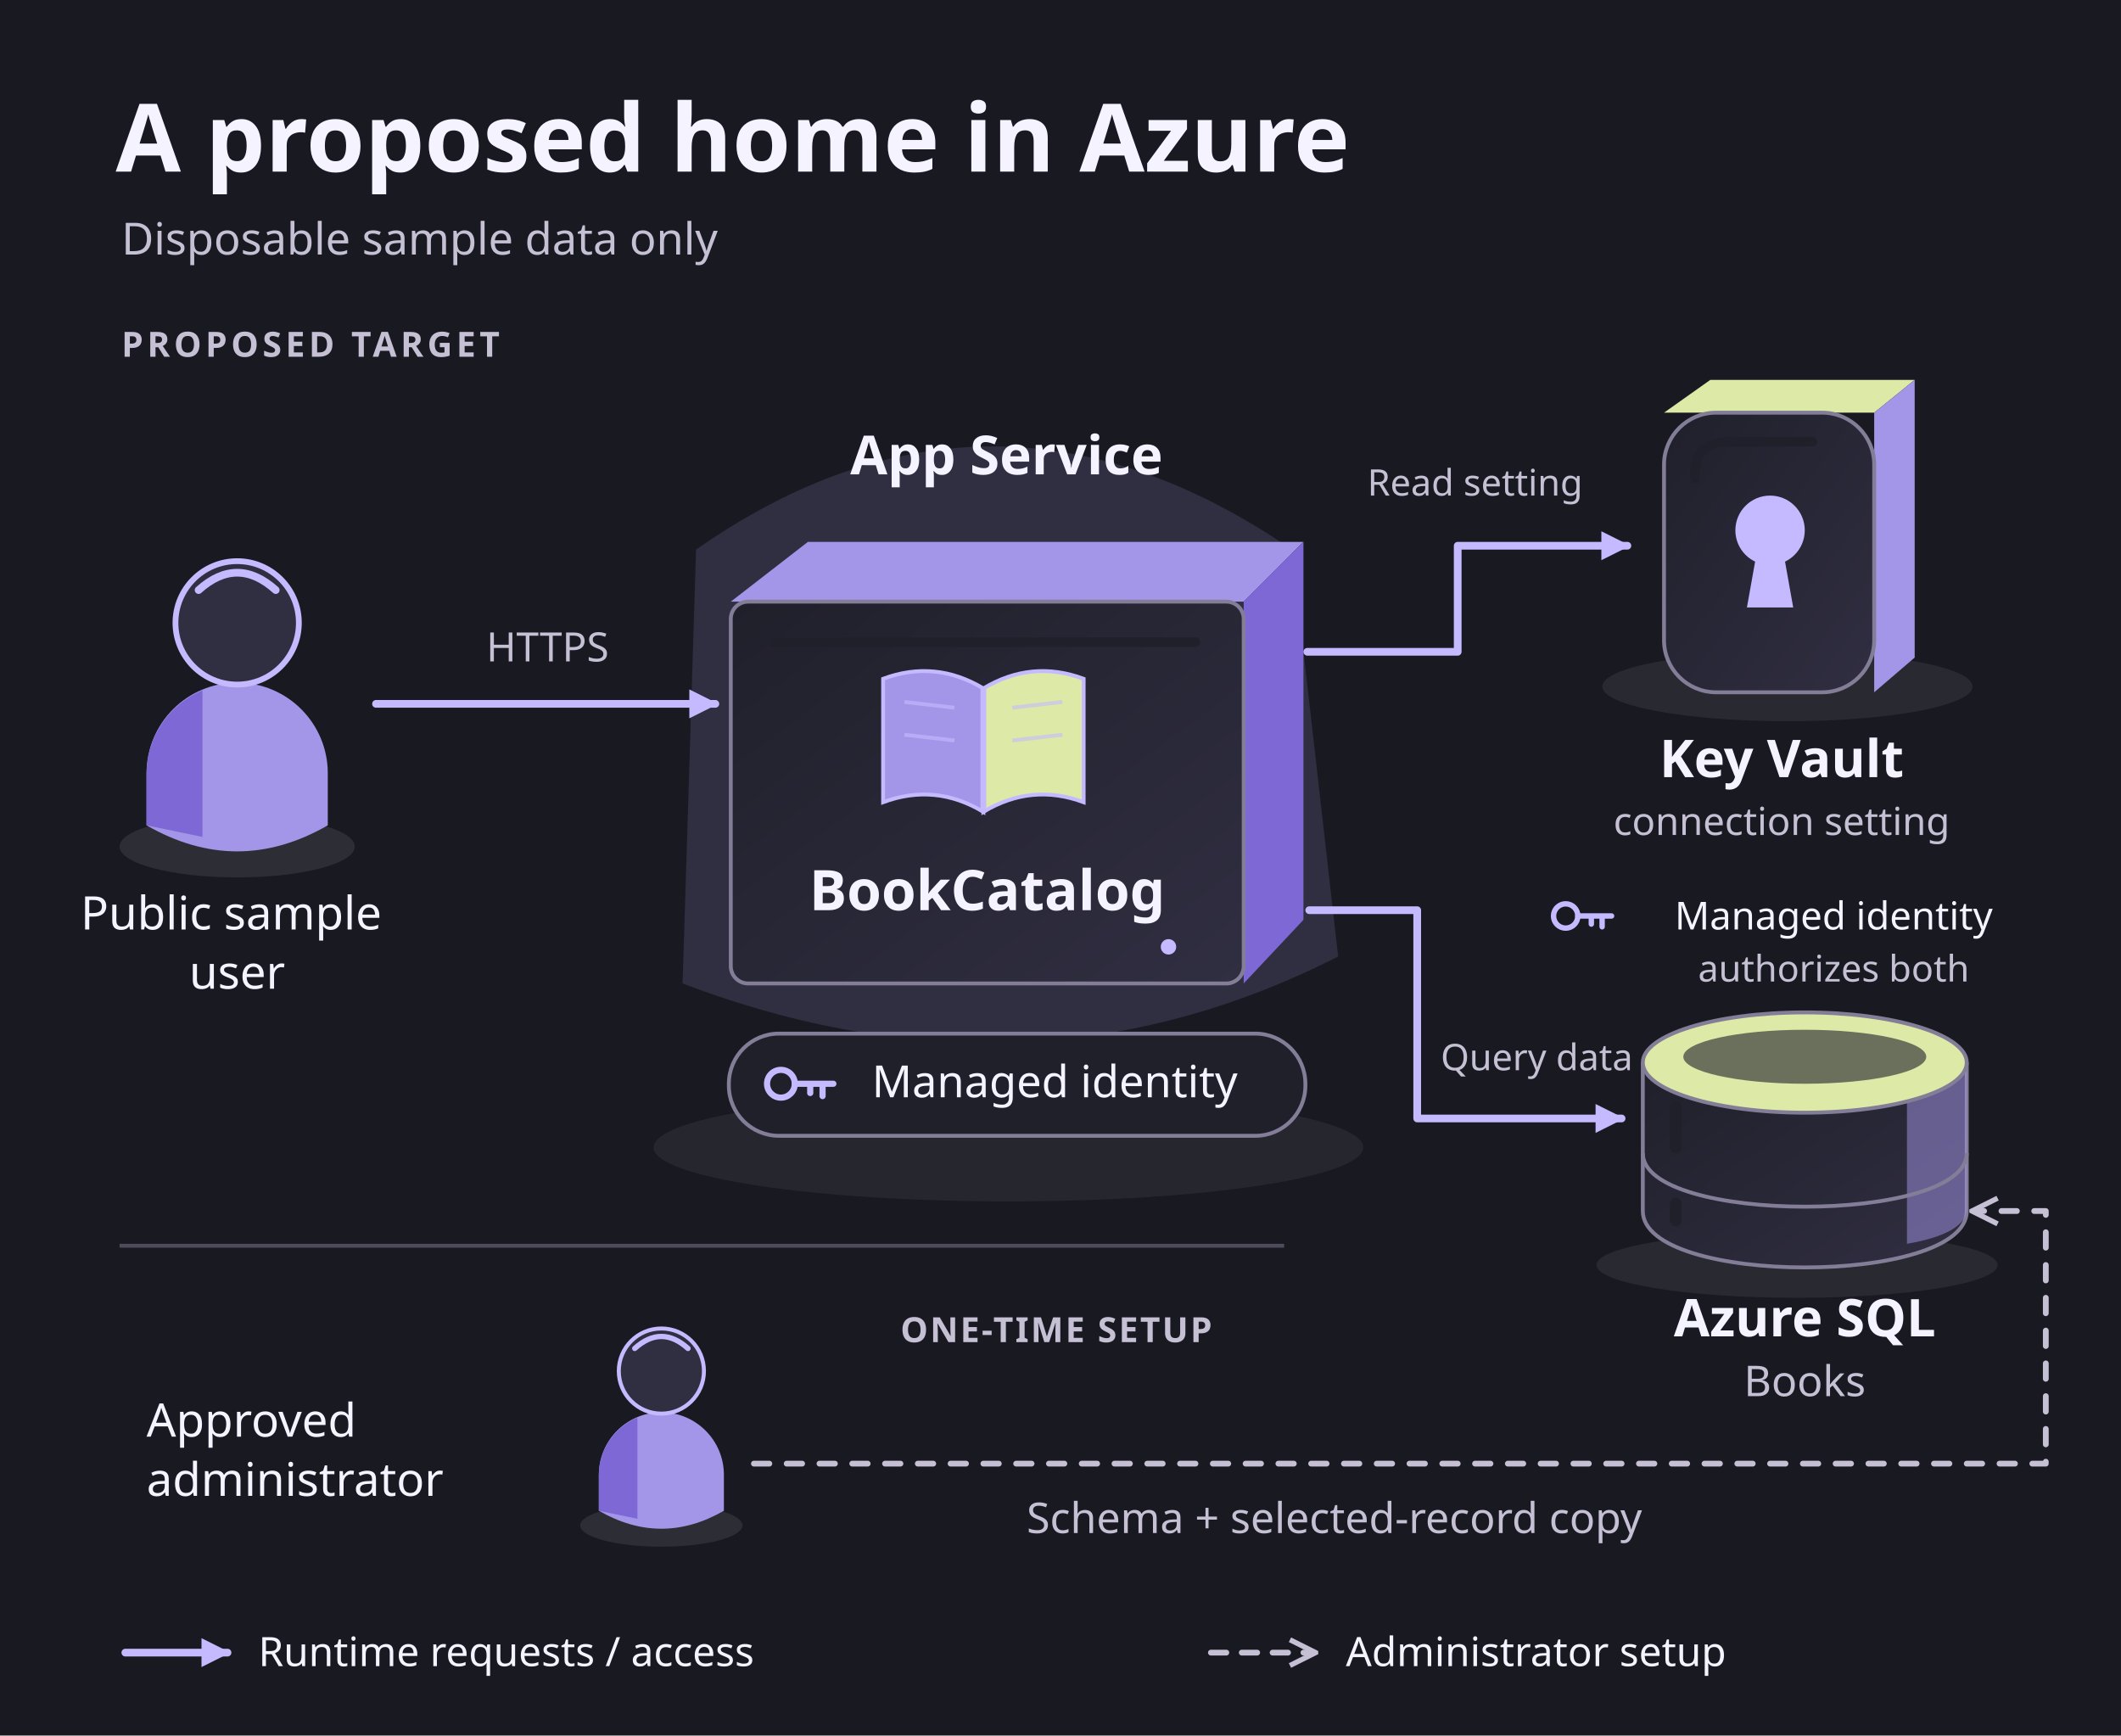
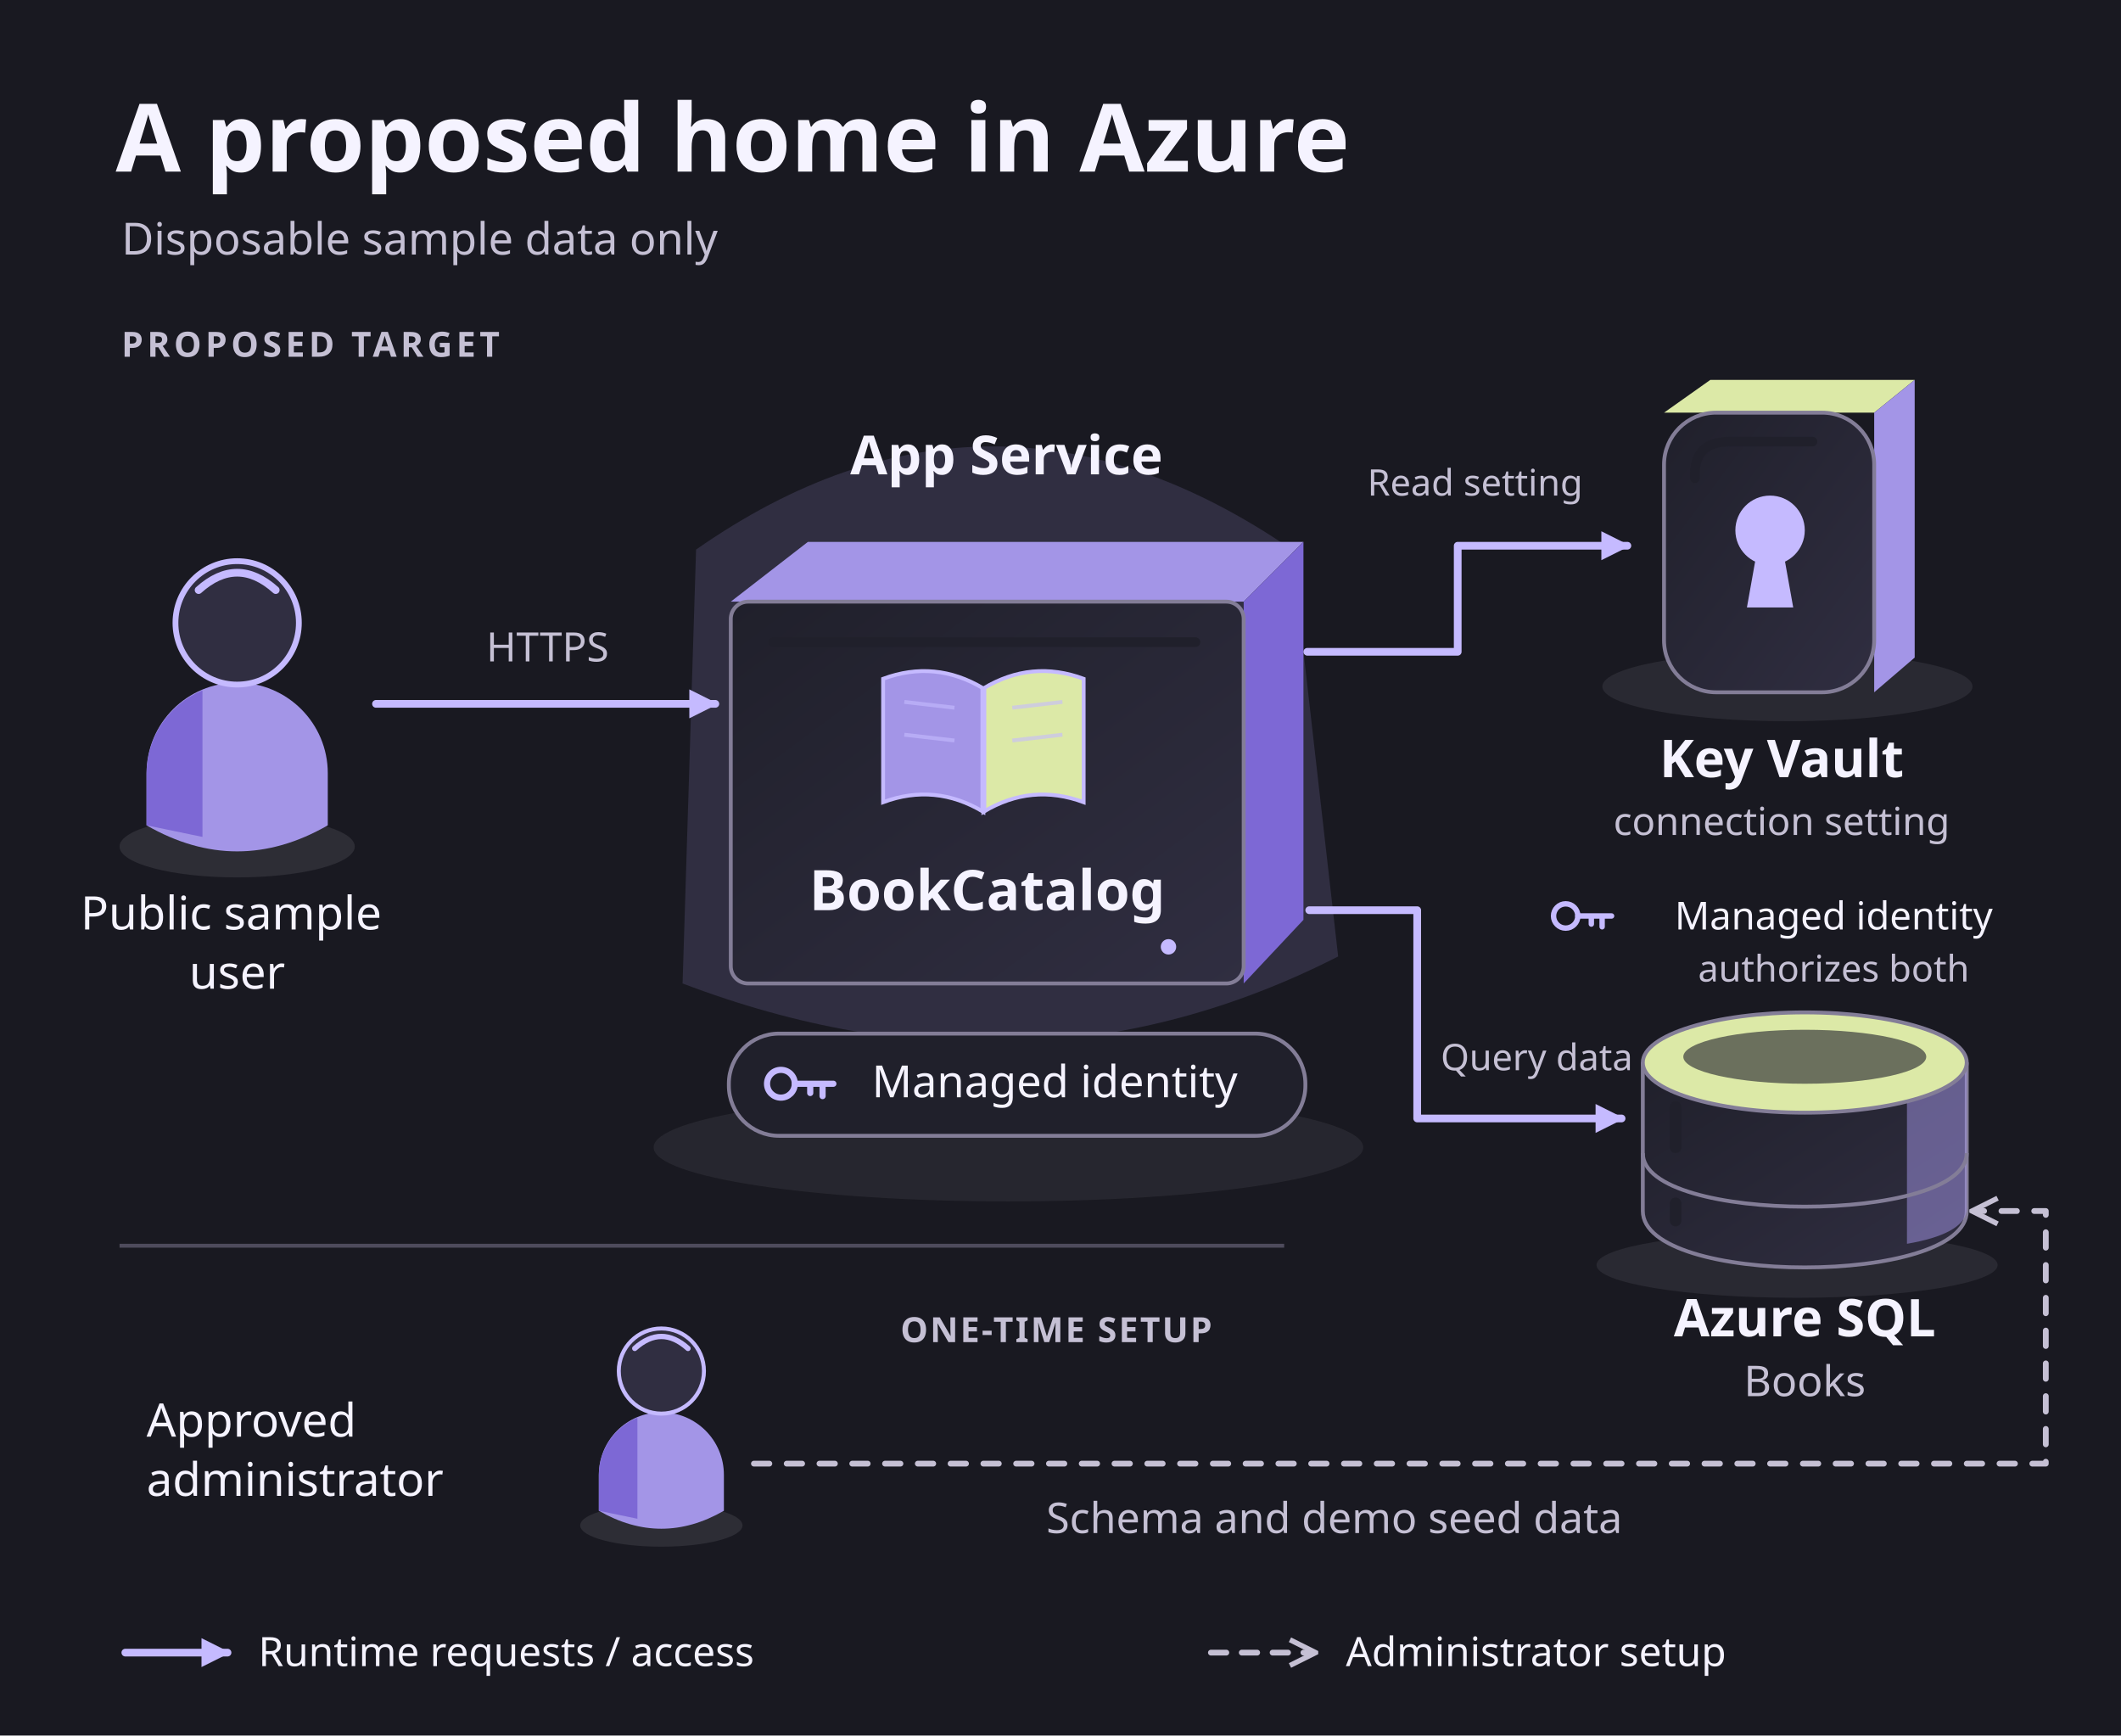
<svg xmlns="http://www.w3.org/2000/svg" width="1100" height="900" viewBox="0 0 1100 900" role="img" aria-labelledby="illustration-azure-dark-title illustration-azure-dark-desc" data-illustration="azure" data-era="2020s" data-theme="dark">
  <defs>
    <marker id="illustration-azure-dark-arrow" viewBox="0 0 12 12" refX="10" refY="6" markerWidth="18" markerHeight="18" markerUnits="userSpaceOnUse" orient="auto-start-reverse">
      <path d="M1 1L11 6 1 11Z" fill="#c5baff" />
    </marker>
    <marker id="illustration-azure-dark-return" viewBox="0 0 12 12" refX="10" refY="6" markerWidth="16" markerHeight="16" markerUnits="userSpaceOnUse" orient="auto-start-reverse">
      <path d="M1 1L11 6 1 11" fill="none" stroke="#c5c0d4" stroke-width="2" />
    </marker>
    <marker id="illustration-azure-dark-trail" viewBox="0 0 12 12" refX="10" refY="6" markerWidth="18" markerHeight="18" markerUnits="userSpaceOnUse" orient="auto">
      <path d="M1 1L11 6 1 11Z" fill="#20202b" />
    </marker>
    <linearGradient id="illustration-azure-dark-sculpture" x1="0" y1="0" x2="1" y2="1">
      <stop stop-color="#20202b" />
      <stop offset="1" stop-color="#302e41" />
    </linearGradient>
  </defs>
  <rect width="1100" height="900" fill="#191921" />
  <text x="60" y="89" fill="#f5f3ff" font-size="49" font-weight="700" text-anchor="start" font-family="Trebuchet MS, Verdana, sans-serif" letter-spacing="0">
    <tspan x="60" dy="0">A proposed home in Azure</tspan>
  </text>
  <text x="63" y="132" fill="#c5c0d4" font-size="23" font-weight="400" text-anchor="start" font-family="Trebuchet MS, Verdana, sans-serif" letter-spacing="0">
    <tspan x="63" dy="0">Disposable sample data only</tspan>
  </text>
  <text x="63" y="185" fill="#c5c0d4" font-size="18" font-weight="700" text-anchor="start" font-family="Trebuchet MS, Verdana, sans-serif" letter-spacing="2">
    <tspan x="63" dy="0">PROPOSED TARGET</tspan>
  </text>
  <path d="M361 285Q514 178 670 285L694 496Q533 578 354 510Z" fill="#302e41" />
  <ellipse cx="523" cy="595" rx="184" ry="28" fill="#f5f3ff" opacity=".065" />
  <ellipse cx="927" cy="356" rx="96" ry="18" fill="#f5f3ff" opacity=".075" />
  <ellipse cx="932" cy="656" rx="104" ry="17" fill="#f5f3ff" opacity=".075" />
  <g transform="translate(123 352) scale(1)">
    <ellipse cx="0" cy="87" rx="61" ry="16" fill="#f5f3ff" opacity=".09" />
    <path d="M-47 76V49a47 47 0 0 1 94 0v27Q0 103-47 76Z" fill="#a395e7" />
    <path d="M-47 76V49a47 47 0 0 1 29-43v76Z" fill="#7d68d5" />
    <circle cy="-29" r="32" fill="#302e41" stroke="#c5baff" stroke-width="3" />
    <path d="M-20-46Q0-64 20-46" fill="none" stroke="#c5baff" stroke-width="4" stroke-linecap="round" />
  </g>
  <text x="123" y="482" fill="#f5f3ff" font-size="24" font-weight="400" text-anchor="middle" font-family="Trebuchet MS, Verdana, sans-serif" letter-spacing="0">
    <tspan x="123" dy="0">Public sample</tspan>
    <tspan x="123" dy="30.72">user</tspan>
  </text>
  <path d="M195 365H371" fill="none" stroke="#c5baff" stroke-width="4" stroke-linecap="round" stroke-linejoin="round" opacity="1" marker-end="url(#illustration-azure-dark-arrow)" />
  <text x="284" y="343" fill="#c5c0d4" font-size="21" font-weight="400" text-anchor="middle" font-family="Trebuchet MS, Verdana, sans-serif" letter-spacing="0">
    <tspan x="284" dy="0">HTTPS</tspan>
  </text>
  <text x="522" y="246" fill="#f5f3ff" font-size="28" font-weight="700" text-anchor="middle" font-family="Trebuchet MS, Verdana, sans-serif" letter-spacing="0">
    <tspan x="522" dy="0">App Service</tspan>
  </text>
  <g>
    <path d="M379 312L419 281H676L645 312Z" fill="#a395e7" />
    <path d="M645 312L676 281V477L645 510Z" fill="#7d68d5" />
    <rect x="379" y="312" width="266" height="198" rx="9" fill="url(#illustration-azure-dark-sculpture)" stroke="#837d97" stroke-width="2" />
    <path d="M401 333H620" stroke="#20202b" stroke-width="5" stroke-linecap="round" />
    <g transform="translate(510 374)">
      <path d="M-52-22Q-25-32 0-17V47Q-25 32-52 42Z" fill="#a395e7" stroke="#c5baff" stroke-width="2" />
      <path d="M0-17Q25-32 52-22V42Q25 32 0 47Z" fill="#dce9a7" stroke="#c5baff" stroke-width="2" />
      <path d="M0-17V47" stroke="#c5baff" stroke-width="3" />
      <path d="M-41-10l26 3m-26 14l26 3M15-7l26-3M15 10l26-3" stroke="#c5baff" stroke-width="2" opacity=".6" />
    </g>
    <text x="512" y="472" fill="#f5f3ff" font-size="29" font-weight="700" text-anchor="middle" font-family="Trebuchet MS, Verdana, sans-serif" letter-spacing="0">
      <tspan x="512" dy="0">BookCatalog</tspan>
    </text>
    <circle cx="606" cy="491" r="4" fill="#c5baff" />
    <rect x="378" y="536" width="299" height="53" rx="26" fill="#20202b" stroke="#837d97" stroke-width="2" />
    <g transform="translate(405 562) scale(0.8)" fill="none" stroke="#c5baff" stroke-width="4" stroke-linecap="round" stroke-linejoin="round">
      <circle cx="0" cy="0" r="9" />
      <path d="M9 0h25m-7 0v8m-8-8v6" />
    </g>
    <text x="547" y="569" fill="#f5f3ff" font-size="23" font-weight="400" text-anchor="middle" font-family="Trebuchet MS, Verdana, sans-serif" letter-spacing="0">
      <tspan x="547" dy="0">Managed identity</tspan>
    </text>
  </g>
  <path d="M678 338H756V283H844" fill="none" stroke="#c5baff" stroke-width="4" stroke-linecap="round" stroke-linejoin="round" opacity="1" marker-end="url(#illustration-azure-dark-arrow)" />
  <text x="765" y="257" fill="#c5c0d4" font-size="19" font-weight="400" text-anchor="middle" font-family="Trebuchet MS, Verdana, sans-serif" letter-spacing="0">
    <tspan x="765" dy="0">Read setting</tspan>
  </text>
  <g transform="translate(928 272)">
    <path d="M-65-58L-41-75H65L44-58Z" fill="#dce9a7" />
    <path d="M44-58L65-75V69L44 87Z" fill="#a395e7" />
    <rect x="-65" y="-58" width="109" height="145" rx="27" fill="url(#illustration-azure-dark-sculpture)" stroke="#837d97" stroke-width="2" />
    <path d="M-49-24Q-50-43-31-43H12" stroke="#20202b" stroke-width="5" fill="none" stroke-linecap="round" />
    <circle cx="-10" cy="3" r="18" fill="#c5baff" />
    <path d="M-17 15h14l5 28h-24Z" fill="#c5baff" />
  </g>
  <text x="924" y="403" fill="#f5f3ff" font-size="27" font-weight="700" text-anchor="middle" font-family="Trebuchet MS, Verdana, sans-serif" letter-spacing="0">
    <tspan x="924" dy="0">Key Vault</tspan>
  </text>
  <text x="924" y="433" fill="#c5c0d4" font-size="20" font-weight="400" text-anchor="middle" font-family="Trebuchet MS, Verdana, sans-serif" letter-spacing="0">
    <tspan x="924" dy="0">connection setting</tspan>
  </text>
  <path d="M679 472H735V580H841" fill="none" stroke="#c5baff" stroke-width="4" stroke-linecap="round" stroke-linejoin="round" opacity="1" marker-end="url(#illustration-azure-dark-arrow)" />
  <text x="797" y="555" fill="#c5c0d4" font-size="19" font-weight="400" text-anchor="middle" font-family="Trebuchet MS, Verdana, sans-serif" letter-spacing="0">
    <tspan x="797" dy="0">Query data</tspan>
  </text>
  <g transform="translate(812 475) scale(0.7)" fill="none" stroke="#c5baff" stroke-width="4" stroke-linecap="round" stroke-linejoin="round">
    <circle cx="0" cy="0" r="9" />
    <path d="M9 0h25m-7 0v8m-8-8v6" />
  </g>
  <text x="951" y="482" fill="#f5f3ff" font-size="20" font-weight="400" text-anchor="middle" font-family="Trebuchet MS, Verdana, sans-serif" letter-spacing="0">
    <tspan x="951" dy="0">Managed identity</tspan>
  </text>
  <text x="951" y="509" fill="#c5c0d4" font-size="19" font-weight="400" text-anchor="middle" font-family="Trebuchet MS, Verdana, sans-serif" letter-spacing="0">
    <tspan x="951" dy="0">authorizes both</tspan>
  </text>
  <g transform="translate(852 526)">
    <path d="M0 25V102C0 141 168 141 168 102V25" fill="url(#illustration-azure-dark-sculpture)" stroke="#837d97" stroke-width="2" />
    <path d="M137 39V119Q166 114 168 102V25Z" fill="#a395e7" opacity=".5" />
    <ellipse cx="84" cy="25" rx="84" ry="26" fill="#dce9a7" stroke="#837d97" stroke-width="2" />
    <ellipse cx="84" cy="22" rx="63" ry="14" fill="#20202b" opacity=".6" />
    <path d="M0 72c0 37 168 37 168 0" fill="none" stroke="#837d97" stroke-width="2" />
    <path d="M17 48v21m0 29v9" stroke="#20202b" stroke-width="6" stroke-linecap="round" />
  </g>
  <text x="936" y="693" fill="#f5f3ff" font-size="27" font-weight="700" text-anchor="middle" font-family="Trebuchet MS, Verdana, sans-serif" letter-spacing="0">
    <tspan x="936" dy="0">Azure SQL</tspan>
  </text>
  <text x="936" y="724" fill="#c5c0d4" font-size="22" font-weight="400" text-anchor="middle" font-family="Trebuchet MS, Verdana, sans-serif" letter-spacing="0">
    <tspan x="936" dy="0">Books</tspan>
  </text>
  <path d="M62 646H666" stroke="#837d97" stroke-width="2" opacity=".5" />
  <g transform="translate(343 731) scale(0.69)">
    <ellipse cx="0" cy="87" rx="61" ry="16" fill="#f5f3ff" opacity=".09" />
    <path d="M-47 76V49a47 47 0 0 1 94 0v27Q0 103-47 76Z" fill="#a395e7" />
    <path d="M-47 76V49a47 47 0 0 1 29-43v76Z" fill="#7d68d5" />
    <circle cy="-29" r="32" fill="#302e41" stroke="#c5baff" stroke-width="3" />
    <path d="M-20-46Q0-64 20-46" fill="none" stroke="#c5baff" stroke-width="4" stroke-linecap="round" />
  </g>
  <text x="76" y="745" fill="#f5f3ff" font-size="24" font-weight="400" text-anchor="start" font-family="Trebuchet MS, Verdana, sans-serif" letter-spacing="0">
    <tspan x="76" dy="0">Approved</tspan>
    <tspan x="76" dy="30.72">administrator</tspan>
  </text>
  <text x="467" y="696" fill="#c5c0d4" font-size="18" font-weight="700" text-anchor="start" font-family="Trebuchet MS, Verdana, sans-serif" letter-spacing="1">
    <tspan x="467" dy="0">ONE-TIME SETUP</tspan>
  </text>
  <path d="M391 759H1061V628H1024" fill="none" stroke="#c5c0d4" stroke-width="3" stroke-linecap="round" stroke-linejoin="round" opacity="1" stroke-dasharray="8 9" marker-end="url(#illustration-azure-dark-return)" />
  <text x="692" y="795" fill="#c5c0d4" font-size="22" font-weight="400" text-anchor="middle" font-family="Trebuchet MS, Verdana, sans-serif" letter-spacing="0">
-     <tspan x="692" dy="0">Schema + selected-record copy</tspan>
+     <tspan x="692" dy="0">Schema and demo seed data</tspan>
  </text>
  <path d="M65 857h53" fill="none" stroke="#c5baff" stroke-width="4" stroke-linecap="round" stroke-linejoin="round" opacity="1" marker-end="url(#illustration-azure-dark-arrow)" />
  <text x="134" y="864" fill="#f5f3ff" font-size="21" font-weight="400" text-anchor="start" font-family="Trebuchet MS, Verdana, sans-serif" letter-spacing="0">
    <tspan x="134" dy="0">Runtime requests / access</tspan>
  </text>
  <path d="M628 857h53" fill="none" stroke="#c5c0d4" stroke-width="3" stroke-linecap="round" stroke-linejoin="round" opacity="1" stroke-dasharray="8 8" marker-end="url(#illustration-azure-dark-return)" />
  <text x="698" y="864" fill="#f5f3ff" font-size="21" font-weight="400" text-anchor="start" font-family="Trebuchet MS, Verdana, sans-serif" letter-spacing="0">
    <tspan x="698" dy="0">Administrator setup</tspan>
  </text>
</svg>
